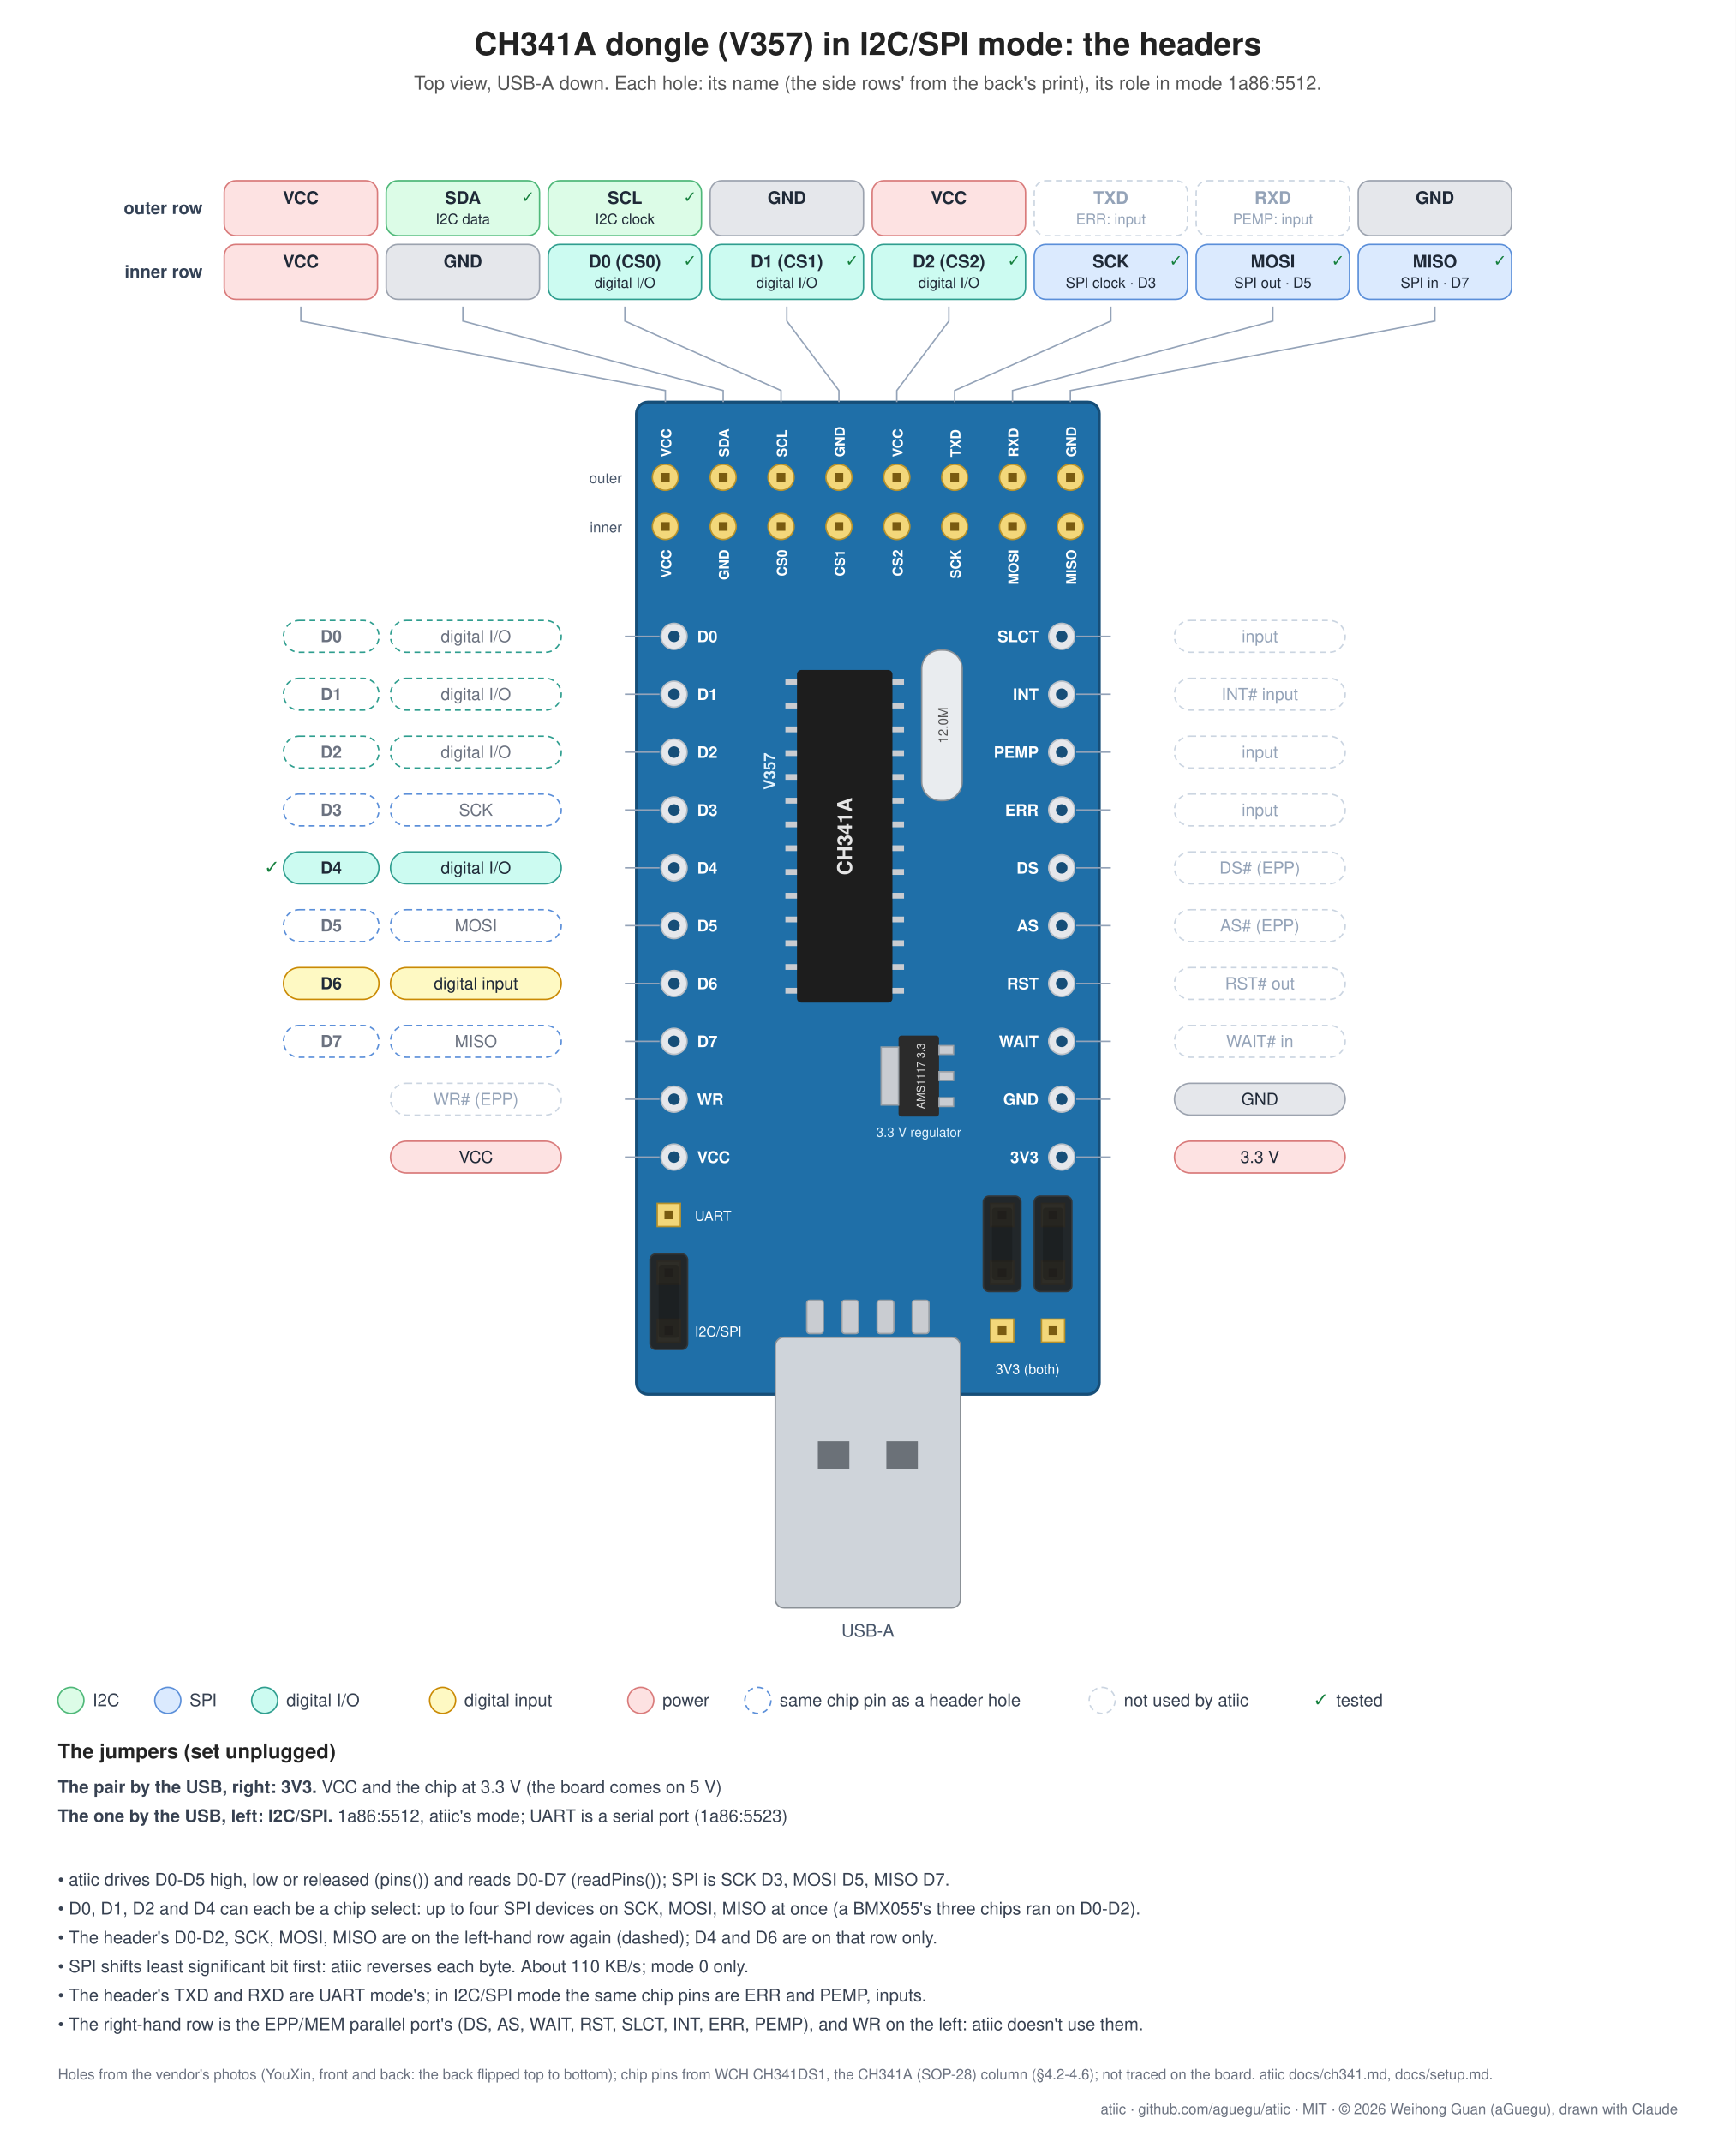
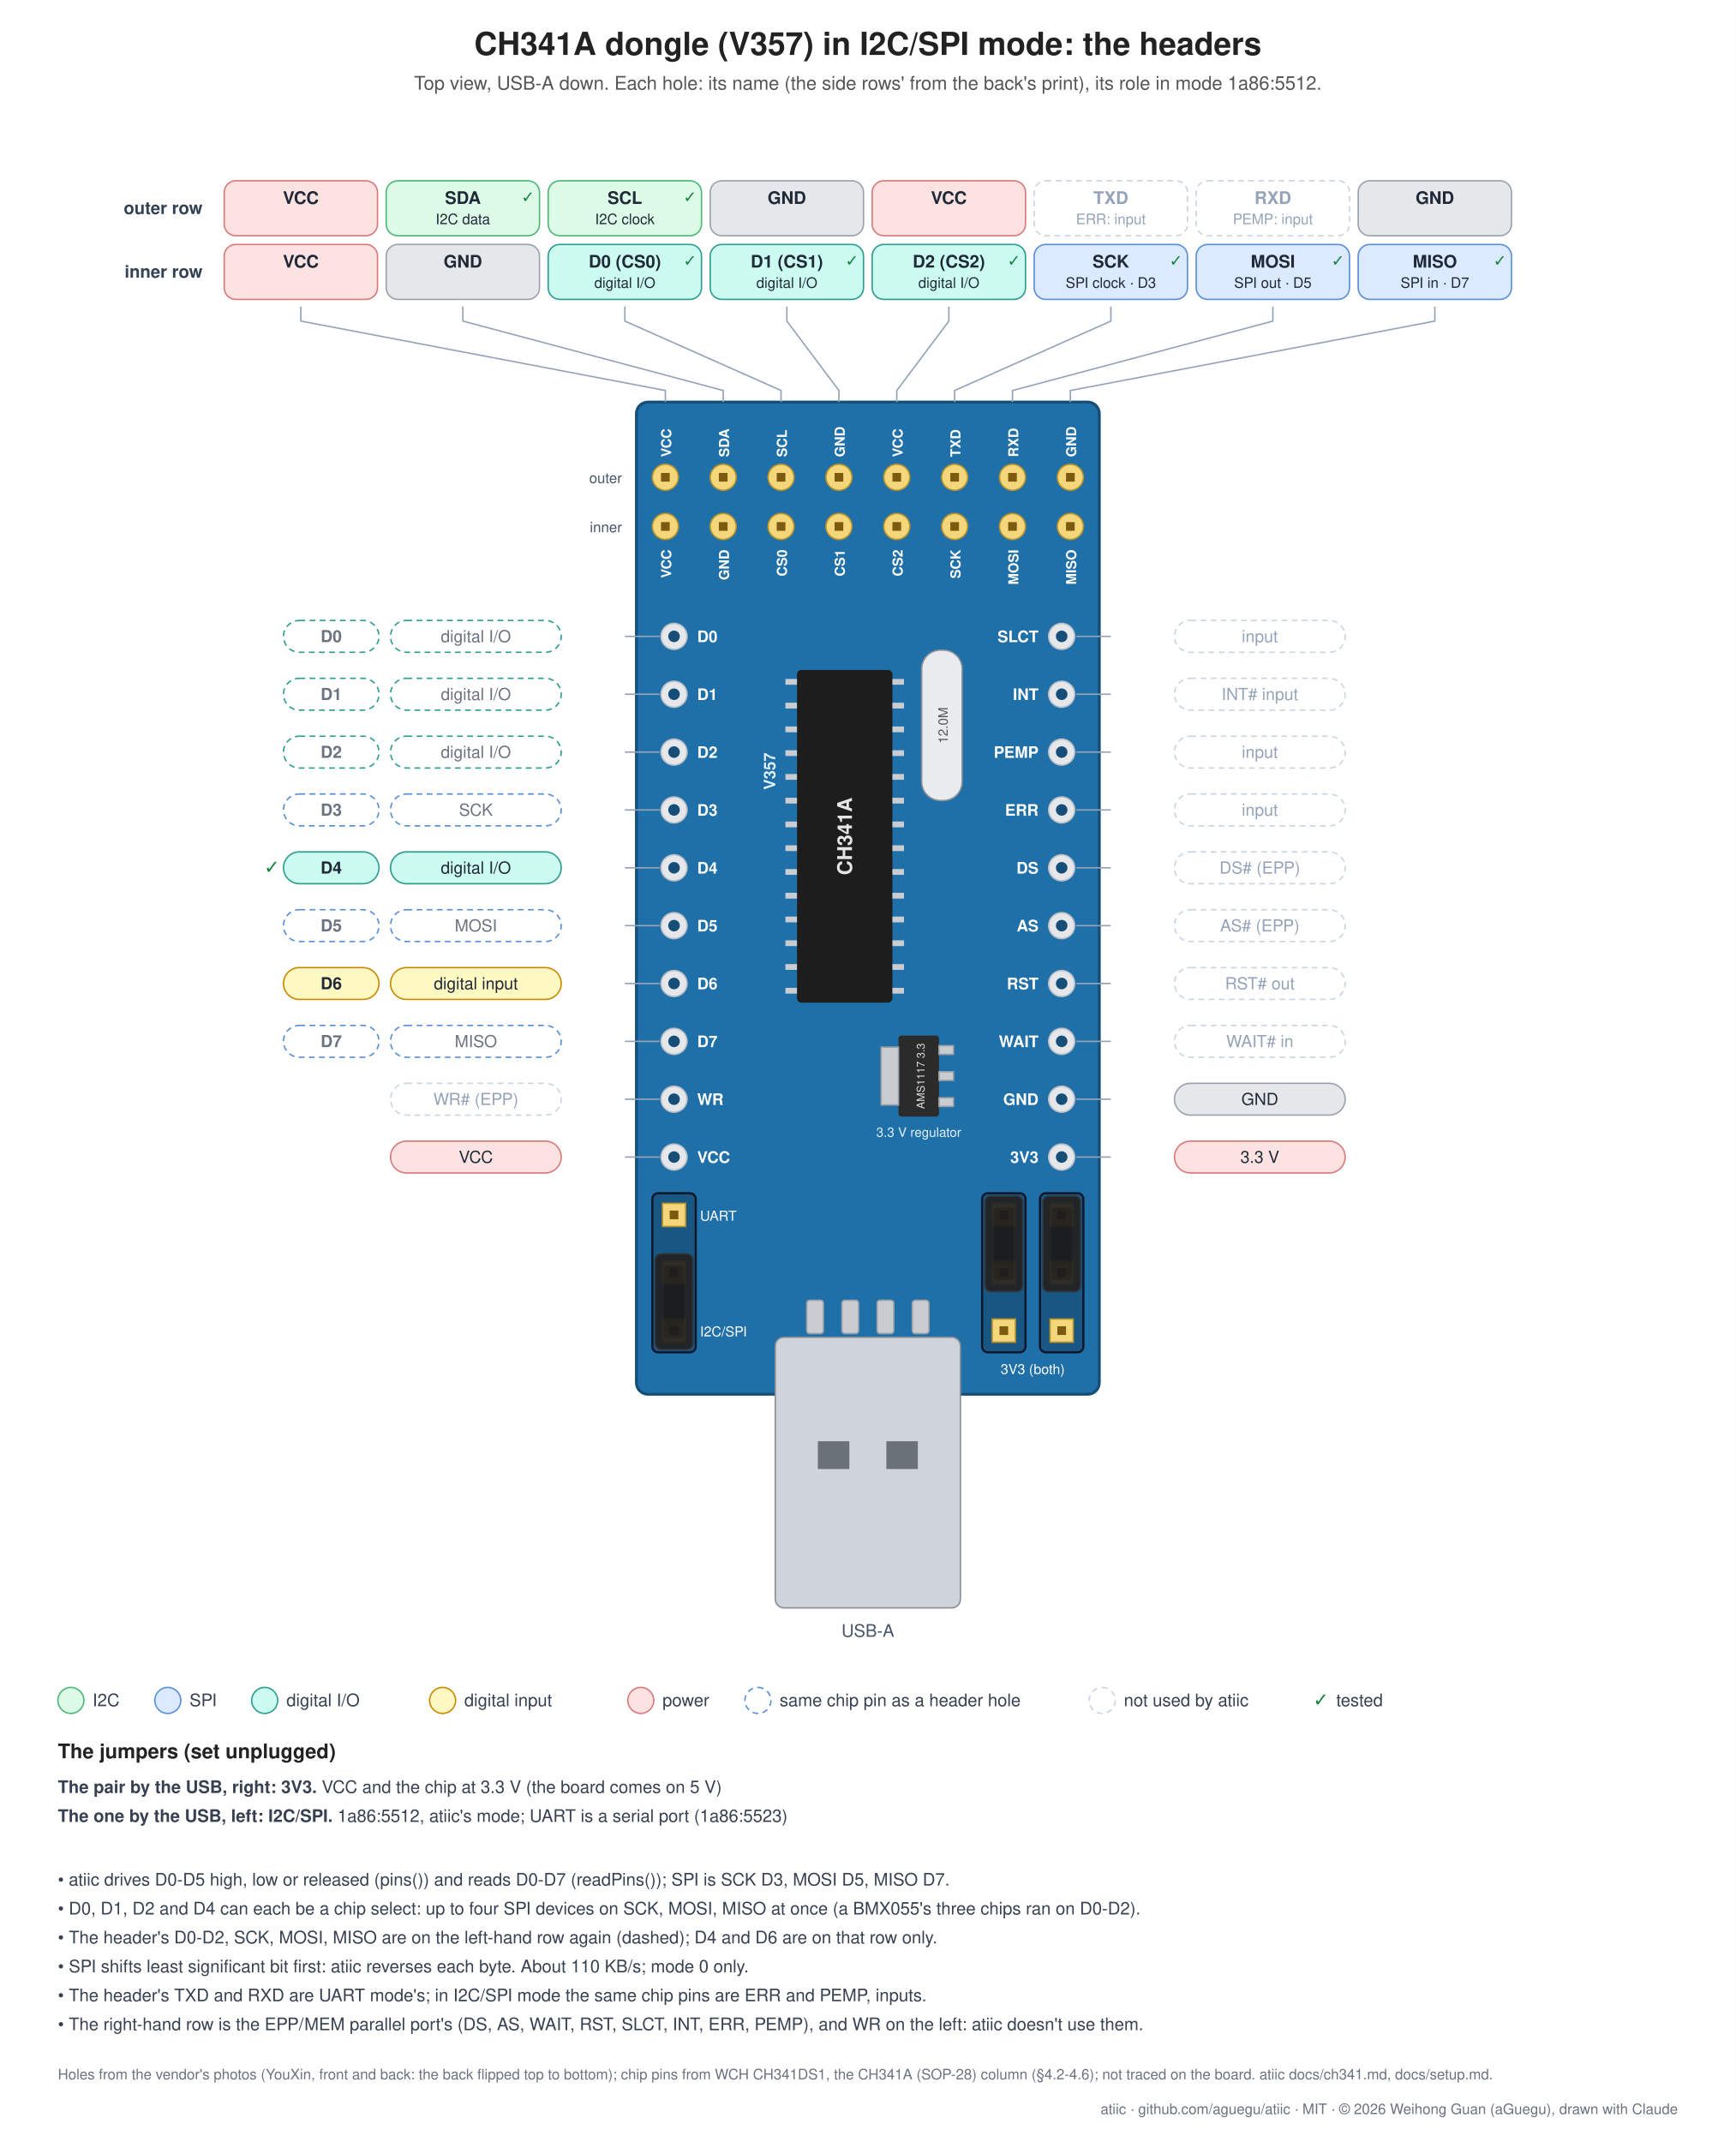
<svg xmlns="http://www.w3.org/2000/svg" viewBox="0 0 1200 1481" width="1200" height="1481" font-family="Helvetica, Arial, sans-serif">
  <rect width="1200" height="1481" fill="#ffffff" />
  <text x="600.0" y="38" text-anchor="middle" font-size="22" font-weight="bold" fill="#222">CH341A dongle (V357) in I2C/SPI mode: the headers</text>
  <text x="600.0" y="62" text-anchor="middle" font-size="13" fill="#555">Top view, USB-A down. Each hole: its name (the side rows' from the back's print), its role in mode 1a86:5512.</text>
  <rect x="440" y="278" width="320" height="686" rx="8" fill="#1f6fa8" stroke="#164e78" stroke-width="2" />
  <text x="140.0" y="148.0" text-anchor="end" font-size="12" font-weight="bold" fill="#334155">outer row</text>
  <text x="140.0" y="192.0" text-anchor="end" font-size="12" font-weight="bold" fill="#334155">inner row</text>
  <circle cx="460.0" cy="330" r="9" fill="#f3d77a" stroke="#b8922a" />
  <rect x="457.0" y="327" width="6" height="6" fill="#7a5b10" />
  <circle cx="460.0" cy="364" r="9" fill="#f3d77a" stroke="#b8922a" />
  <rect x="457.0" y="361" width="6" height="6" fill="#7a5b10" />
  <text transform="translate(464.0 316) rotate(-90)" font-size="9.5" font-weight="bold" fill="#fff">VCC</text>
  <text transform="translate(464.0 380) rotate(-90)" text-anchor="end" font-size="9.5" font-weight="bold" fill="#fff">VCC</text>
  <path d="M208.0 212 L208.0 222 L460.0 270 L460.0 278" fill="none" stroke="#94a3b8" />
  <rect x="155.0" y="125" width="106" height="38" rx="8" fill="#fde2e2" stroke="#d97b7b" />
  <text x="208.0" y="141" text-anchor="middle" font-size="12" font-weight="bold" fill="#1f2937">VCC</text>
  <rect x="155.0" y="169" width="106" height="38" rx="8" fill="#fde2e2" stroke="#d97b7b" />
  <text x="208.0" y="185" text-anchor="middle" font-size="12" font-weight="bold" fill="#1f2937">VCC</text>
  <circle cx="500.0" cy="330" r="9" fill="#f3d77a" stroke="#b8922a" />
  <rect x="497.0" y="327" width="6" height="6" fill="#7a5b10" />
  <circle cx="500.0" cy="364" r="9" fill="#f3d77a" stroke="#b8922a" />
  <rect x="497.0" y="361" width="6" height="6" fill="#7a5b10" />
  <text transform="translate(504.0 316) rotate(-90)" font-size="9.5" font-weight="bold" fill="#fff">SDA</text>
  <text transform="translate(504.0 380) rotate(-90)" text-anchor="end" font-size="9.5" font-weight="bold" fill="#fff">GND</text>
  <path d="M320.0 212 L320.0 222 L500.0 270 L500.0 278" fill="none" stroke="#94a3b8" />
  <rect x="267.0" y="125" width="106" height="38" rx="8" fill="#dcfce7" stroke="#4fb879" />
  <text x="320.0" y="141" text-anchor="middle" font-size="12" font-weight="bold" fill="#1f2937">SDA</text>
  <text x="320.0" y="155" text-anchor="middle" font-size="10" fill="#1f2937">I2C data</text>
  <text x="365.0" y="140" text-anchor="middle" font-size="11" fill="#15803d">✓</text>
  <rect x="267.0" y="169" width="106" height="38" rx="8" fill="#e5e7eb" stroke="#9ca3af" />
  <text x="320.0" y="185" text-anchor="middle" font-size="12" font-weight="bold" fill="#1f2937">GND</text>
  <circle cx="540.0" cy="330" r="9" fill="#f3d77a" stroke="#b8922a" />
  <rect x="537.0" y="327" width="6" height="6" fill="#7a5b10" />
  <circle cx="540.0" cy="364" r="9" fill="#f3d77a" stroke="#b8922a" />
  <rect x="537.0" y="361" width="6" height="6" fill="#7a5b10" />
  <text transform="translate(544.0 316) rotate(-90)" font-size="9.5" font-weight="bold" fill="#fff">SCL</text>
  <text transform="translate(544.0 380) rotate(-90)" text-anchor="end" font-size="9.5" font-weight="bold" fill="#fff">CS0</text>
  <path d="M432.0 212 L432.0 222 L540.0 270 L540.0 278" fill="none" stroke="#94a3b8" />
  <rect x="379.0" y="125" width="106" height="38" rx="8" fill="#dcfce7" stroke="#4fb879" />
  <text x="432.0" y="141" text-anchor="middle" font-size="12" font-weight="bold" fill="#1f2937">SCL</text>
  <text x="432.0" y="155" text-anchor="middle" font-size="10" fill="#1f2937">I2C clock</text>
  <text x="477.0" y="140" text-anchor="middle" font-size="11" fill="#15803d">✓</text>
  <rect x="379.0" y="169" width="106" height="38" rx="8" fill="#ccfbf1" stroke="#2f9e8f" />
  <text x="432.0" y="185" text-anchor="middle" font-size="12" font-weight="bold" fill="#1f2937">D0 (CS0)</text>
  <text x="432.0" y="199" text-anchor="middle" font-size="10" fill="#1f2937">digital I/O</text>
  <text x="477.0" y="184" text-anchor="middle" font-size="11" fill="#15803d">✓</text>
  <circle cx="580.0" cy="330" r="9" fill="#f3d77a" stroke="#b8922a" />
  <rect x="577.0" y="327" width="6" height="6" fill="#7a5b10" />
  <circle cx="580.0" cy="364" r="9" fill="#f3d77a" stroke="#b8922a" />
  <rect x="577.0" y="361" width="6" height="6" fill="#7a5b10" />
  <text transform="translate(584.0 316) rotate(-90)" font-size="9.5" font-weight="bold" fill="#fff">GND</text>
  <text transform="translate(584.0 380) rotate(-90)" text-anchor="end" font-size="9.5" font-weight="bold" fill="#fff">CS1</text>
  <path d="M544.0 212 L544.0 222 L580.0 270 L580.0 278" fill="none" stroke="#94a3b8" />
  <rect x="491.0" y="125" width="106" height="38" rx="8" fill="#e5e7eb" stroke="#9ca3af" />
  <text x="544.0" y="141" text-anchor="middle" font-size="12" font-weight="bold" fill="#1f2937">GND</text>
  <rect x="491.0" y="169" width="106" height="38" rx="8" fill="#ccfbf1" stroke="#2f9e8f" />
  <text x="544.0" y="185" text-anchor="middle" font-size="12" font-weight="bold" fill="#1f2937">D1 (CS1)</text>
  <text x="544.0" y="199" text-anchor="middle" font-size="10" fill="#1f2937">digital I/O</text>
  <text x="589.0" y="184" text-anchor="middle" font-size="11" fill="#15803d">✓</text>
  <circle cx="620.0" cy="330" r="9" fill="#f3d77a" stroke="#b8922a" />
  <rect x="617.0" y="327" width="6" height="6" fill="#7a5b10" />
  <circle cx="620.0" cy="364" r="9" fill="#f3d77a" stroke="#b8922a" />
  <rect x="617.0" y="361" width="6" height="6" fill="#7a5b10" />
  <text transform="translate(624.0 316) rotate(-90)" font-size="9.5" font-weight="bold" fill="#fff">VCC</text>
  <text transform="translate(624.0 380) rotate(-90)" text-anchor="end" font-size="9.5" font-weight="bold" fill="#fff">CS2</text>
  <path d="M656.0 212 L656.0 222 L620.0 270 L620.0 278" fill="none" stroke="#94a3b8" />
  <rect x="603.0" y="125" width="106" height="38" rx="8" fill="#fde2e2" stroke="#d97b7b" />
  <text x="656.0" y="141" text-anchor="middle" font-size="12" font-weight="bold" fill="#1f2937">VCC</text>
  <rect x="603.0" y="169" width="106" height="38" rx="8" fill="#ccfbf1" stroke="#2f9e8f" />
  <text x="656.0" y="185" text-anchor="middle" font-size="12" font-weight="bold" fill="#1f2937">D2 (CS2)</text>
  <text x="656.0" y="199" text-anchor="middle" font-size="10" fill="#1f2937">digital I/O</text>
  <text x="701.0" y="184" text-anchor="middle" font-size="11" fill="#15803d">✓</text>
  <circle cx="660.0" cy="330" r="9" fill="#f3d77a" stroke="#b8922a" />
  <rect x="657.0" y="327" width="6" height="6" fill="#7a5b10" />
  <circle cx="660.0" cy="364" r="9" fill="#f3d77a" stroke="#b8922a" />
  <rect x="657.0" y="361" width="6" height="6" fill="#7a5b10" />
  <text transform="translate(664.0 316) rotate(-90)" font-size="9.5" font-weight="bold" fill="#fff">TXD</text>
  <text transform="translate(664.0 380) rotate(-90)" text-anchor="end" font-size="9.5" font-weight="bold" fill="#fff">SCK</text>
  <path d="M768.0 212 L768.0 222 L660.0 270 L660.0 278" fill="none" stroke="#94a3b8" />
  <rect x="715.0" y="125" width="106" height="38" rx="8" fill="#ffffff" stroke="#cbd5e1" stroke-dasharray="4 3" />
  <text x="768.0" y="141" text-anchor="middle" font-size="12" font-weight="bold" fill="#94a3b8">TXD</text>
  <text x="768.0" y="155" text-anchor="middle" font-size="10" fill="#94a3b8">ERR: input</text>
  <rect x="715.0" y="169" width="106" height="38" rx="8" fill="#dbeafe" stroke="#5b8fd9" />
  <text x="768.0" y="185" text-anchor="middle" font-size="12" font-weight="bold" fill="#1f2937">SCK</text>
  <text x="768.0" y="199" text-anchor="middle" font-size="10" fill="#1f2937">SPI clock · D3</text>
  <text x="813.0" y="184" text-anchor="middle" font-size="11" fill="#15803d">✓</text>
  <circle cx="700.0" cy="330" r="9" fill="#f3d77a" stroke="#b8922a" />
  <rect x="697.0" y="327" width="6" height="6" fill="#7a5b10" />
  <circle cx="700.0" cy="364" r="9" fill="#f3d77a" stroke="#b8922a" />
  <rect x="697.0" y="361" width="6" height="6" fill="#7a5b10" />
  <text transform="translate(704.0 316) rotate(-90)" font-size="9.5" font-weight="bold" fill="#fff">RXD</text>
  <text transform="translate(704.0 380) rotate(-90)" text-anchor="end" font-size="9.5" font-weight="bold" fill="#fff">MOSI</text>
  <path d="M880.0 212 L880.0 222 L700.0 270 L700.0 278" fill="none" stroke="#94a3b8" />
  <rect x="827.0" y="125" width="106" height="38" rx="8" fill="#ffffff" stroke="#cbd5e1" stroke-dasharray="4 3" />
  <text x="880.0" y="141" text-anchor="middle" font-size="12" font-weight="bold" fill="#94a3b8">RXD</text>
  <text x="880.0" y="155" text-anchor="middle" font-size="10" fill="#94a3b8">PEMP: input</text>
  <rect x="827.0" y="169" width="106" height="38" rx="8" fill="#dbeafe" stroke="#5b8fd9" />
  <text x="880.0" y="185" text-anchor="middle" font-size="12" font-weight="bold" fill="#1f2937">MOSI</text>
  <text x="880.0" y="199" text-anchor="middle" font-size="10" fill="#1f2937">SPI out · D5</text>
  <text x="925.0" y="184" text-anchor="middle" font-size="11" fill="#15803d">✓</text>
  <circle cx="740.0" cy="330" r="9" fill="#f3d77a" stroke="#b8922a" />
  <rect x="737.0" y="327" width="6" height="6" fill="#7a5b10" />
  <circle cx="740.0" cy="364" r="9" fill="#f3d77a" stroke="#b8922a" />
  <rect x="737.0" y="361" width="6" height="6" fill="#7a5b10" />
  <text transform="translate(744.0 316) rotate(-90)" font-size="9.5" font-weight="bold" fill="#fff">GND</text>
  <text transform="translate(744.0 380) rotate(-90)" text-anchor="end" font-size="9.5" font-weight="bold" fill="#fff">MISO</text>
  <path d="M992.0 212 L992.0 222 L740.0 270 L740.0 278" fill="none" stroke="#94a3b8" />
  <rect x="939.0" y="125" width="106" height="38" rx="8" fill="#e5e7eb" stroke="#9ca3af" />
  <text x="992.0" y="141" text-anchor="middle" font-size="12" font-weight="bold" fill="#1f2937">GND</text>
  <rect x="939.0" y="169" width="106" height="38" rx="8" fill="#dbeafe" stroke="#5b8fd9" />
  <text x="992.0" y="185" text-anchor="middle" font-size="12" font-weight="bold" fill="#1f2937">MISO</text>
  <text x="992.0" y="199" text-anchor="middle" font-size="10" fill="#1f2937">SPI in · D7</text>
  <text x="1037.0" y="184" text-anchor="middle" font-size="11" fill="#15803d">✓</text>
  <text x="430.0" y="334" text-anchor="end" font-size="10" fill="#475569">outer</text>
  <text x="430.0" y="368" text-anchor="end" font-size="10" fill="#475569">inner</text>
  <circle cx="466" cy="440" r="9" fill="#e5e7eb" stroke="#b8bec5" />
  <circle cx="466" cy="440" r="4" fill="#164e78" />
  <text x="482" y="444" text-anchor="start" font-size="11" font-weight="bold" fill="#fff">D0</text>
  <line x1="456" y1="440" x2="432" y2="440" stroke="#94a3b8" />
  <rect x="270" y="429" width="118" height="22" rx="11" fill="#ffffff" stroke="#2f9e8f" stroke-dasharray="4 3" />
  <text x="329.0" y="444" text-anchor="middle" font-size="11.5" fill="#6b7280">digital I/O</text>
  <rect x="196" y="429" width="66" height="22" rx="11" fill="#ffffff" stroke="#2f9e8f" stroke-dasharray="4 3" />
  <text x="229.0" y="444" text-anchor="middle" font-size="11.5" font-weight="bold" fill="#6b7280">D0</text>
  <circle cx="466" cy="480" r="9" fill="#e5e7eb" stroke="#b8bec5" />
  <circle cx="466" cy="480" r="4" fill="#164e78" />
  <text x="482" y="484" text-anchor="start" font-size="11" font-weight="bold" fill="#fff">D1</text>
  <line x1="456" y1="480" x2="432" y2="480" stroke="#94a3b8" />
  <rect x="270" y="469" width="118" height="22" rx="11" fill="#ffffff" stroke="#2f9e8f" stroke-dasharray="4 3" />
  <text x="329.0" y="484" text-anchor="middle" font-size="11.5" fill="#6b7280">digital I/O</text>
  <rect x="196" y="469" width="66" height="22" rx="11" fill="#ffffff" stroke="#2f9e8f" stroke-dasharray="4 3" />
  <text x="229.0" y="484" text-anchor="middle" font-size="11.5" font-weight="bold" fill="#6b7280">D1</text>
  <circle cx="466" cy="520" r="9" fill="#e5e7eb" stroke="#b8bec5" />
  <circle cx="466" cy="520" r="4" fill="#164e78" />
  <text x="482" y="524" text-anchor="start" font-size="11" font-weight="bold" fill="#fff">D2</text>
  <line x1="456" y1="520" x2="432" y2="520" stroke="#94a3b8" />
  <rect x="270" y="509" width="118" height="22" rx="11" fill="#ffffff" stroke="#2f9e8f" stroke-dasharray="4 3" />
  <text x="329.0" y="524" text-anchor="middle" font-size="11.5" fill="#6b7280">digital I/O</text>
  <rect x="196" y="509" width="66" height="22" rx="11" fill="#ffffff" stroke="#2f9e8f" stroke-dasharray="4 3" />
  <text x="229.0" y="524" text-anchor="middle" font-size="11.5" font-weight="bold" fill="#6b7280">D2</text>
  <circle cx="466" cy="560" r="9" fill="#e5e7eb" stroke="#b8bec5" />
  <circle cx="466" cy="560" r="4" fill="#164e78" />
  <text x="482" y="564" text-anchor="start" font-size="11" font-weight="bold" fill="#fff">D3</text>
  <line x1="456" y1="560" x2="432" y2="560" stroke="#94a3b8" />
  <rect x="270" y="549" width="118" height="22" rx="11" fill="#ffffff" stroke="#5b8fd9" stroke-dasharray="4 3" />
  <text x="329.0" y="564" text-anchor="middle" font-size="11.5" fill="#6b7280">SCK</text>
  <rect x="196" y="549" width="66" height="22" rx="11" fill="#ffffff" stroke="#5b8fd9" stroke-dasharray="4 3" />
  <text x="229.0" y="564" text-anchor="middle" font-size="11.5" font-weight="bold" fill="#6b7280">D3</text>
  <circle cx="466" cy="600" r="9" fill="#e5e7eb" stroke="#b8bec5" />
  <circle cx="466" cy="600" r="4" fill="#164e78" />
  <text x="482" y="604" text-anchor="start" font-size="11" font-weight="bold" fill="#fff">D4</text>
  <line x1="456" y1="600" x2="432" y2="600" stroke="#94a3b8" />
  <rect x="270" y="589" width="118" height="22" rx="11" fill="#ccfbf1" stroke="#2f9e8f" />
  <text x="329.0" y="604" text-anchor="middle" font-size="11.5" fill="#1f2937">digital I/O</text>
  <rect x="196" y="589" width="66" height="22" rx="11" fill="#ccfbf1" stroke="#2f9e8f" />
  <text x="229.0" y="604" text-anchor="middle" font-size="11.5" font-weight="bold" fill="#1f2937">D4</text>
  <text x="188" y="604" text-anchor="middle" font-size="13" fill="#15803d">✓</text>
  <circle cx="466" cy="640" r="9" fill="#e5e7eb" stroke="#b8bec5" />
  <circle cx="466" cy="640" r="4" fill="#164e78" />
  <text x="482" y="644" text-anchor="start" font-size="11" font-weight="bold" fill="#fff">D5</text>
  <line x1="456" y1="640" x2="432" y2="640" stroke="#94a3b8" />
  <rect x="270" y="629" width="118" height="22" rx="11" fill="#ffffff" stroke="#5b8fd9" stroke-dasharray="4 3" />
  <text x="329.0" y="644" text-anchor="middle" font-size="11.5" fill="#6b7280">MOSI</text>
  <rect x="196" y="629" width="66" height="22" rx="11" fill="#ffffff" stroke="#5b8fd9" stroke-dasharray="4 3" />
  <text x="229.0" y="644" text-anchor="middle" font-size="11.5" font-weight="bold" fill="#6b7280">D5</text>
  <circle cx="466" cy="680" r="9" fill="#e5e7eb" stroke="#b8bec5" />
  <circle cx="466" cy="680" r="4" fill="#164e78" />
  <text x="482" y="684" text-anchor="start" font-size="11" font-weight="bold" fill="#fff">D6</text>
  <line x1="456" y1="680" x2="432" y2="680" stroke="#94a3b8" />
  <rect x="270" y="669" width="118" height="22" rx="11" fill="#fef9c3" stroke="#ca8a04" />
  <text x="329.0" y="684" text-anchor="middle" font-size="11.5" fill="#1f2937">digital input</text>
  <rect x="196" y="669" width="66" height="22" rx="11" fill="#fef9c3" stroke="#ca8a04" />
  <text x="229.0" y="684" text-anchor="middle" font-size="11.5" font-weight="bold" fill="#1f2937">D6</text>
  <circle cx="466" cy="720" r="9" fill="#e5e7eb" stroke="#b8bec5" />
  <circle cx="466" cy="720" r="4" fill="#164e78" />
  <text x="482" y="724" text-anchor="start" font-size="11" font-weight="bold" fill="#fff">D7</text>
  <line x1="456" y1="720" x2="432" y2="720" stroke="#94a3b8" />
  <rect x="270" y="709" width="118" height="22" rx="11" fill="#ffffff" stroke="#5b8fd9" stroke-dasharray="4 3" />
  <text x="329.0" y="724" text-anchor="middle" font-size="11.5" fill="#6b7280">MISO</text>
  <rect x="196" y="709" width="66" height="22" rx="11" fill="#ffffff" stroke="#5b8fd9" stroke-dasharray="4 3" />
  <text x="229.0" y="724" text-anchor="middle" font-size="11.5" font-weight="bold" fill="#6b7280">D7</text>
  <circle cx="466" cy="760" r="9" fill="#e5e7eb" stroke="#b8bec5" />
  <circle cx="466" cy="760" r="4" fill="#164e78" />
  <text x="482" y="764" text-anchor="start" font-size="11" font-weight="bold" fill="#fff">WR</text>
  <line x1="456" y1="760" x2="432" y2="760" stroke="#94a3b8" />
  <rect x="270" y="749" width="118" height="22" rx="11" fill="#ffffff" stroke="#cbd5e1" stroke-dasharray="4 3" />
  <text x="329.0" y="764" text-anchor="middle" font-size="11.5" fill="#94a3b8">WR# (EPP)</text>
  <circle cx="466" cy="800" r="9" fill="#e5e7eb" stroke="#b8bec5" />
  <circle cx="466" cy="800" r="4" fill="#164e78" />
  <text x="482" y="804" text-anchor="start" font-size="11" font-weight="bold" fill="#fff">VCC</text>
  <line x1="456" y1="800" x2="432" y2="800" stroke="#94a3b8" />
  <rect x="270" y="789" width="118" height="22" rx="11" fill="#fde2e2" stroke="#d97b7b" />
  <text x="329.0" y="804" text-anchor="middle" font-size="11.5" fill="#1f2937">VCC</text>
  <circle cx="734" cy="440" r="9" fill="#e5e7eb" stroke="#b8bec5" />
  <circle cx="734" cy="440" r="4" fill="#164e78" />
  <text x="718" y="444" text-anchor="end" font-size="11" font-weight="bold" fill="#fff">SLCT</text>
  <line x1="744" y1="440" x2="768" y2="440" stroke="#94a3b8" />
  <rect x="812" y="429" width="118" height="22" rx="11" fill="#ffffff" stroke="#cbd5e1" stroke-dasharray="4 3" />
  <text x="871.0" y="444" text-anchor="middle" font-size="11.5" fill="#94a3b8">input</text>
  <circle cx="734" cy="480" r="9" fill="#e5e7eb" stroke="#b8bec5" />
  <circle cx="734" cy="480" r="4" fill="#164e78" />
  <text x="718" y="484" text-anchor="end" font-size="11" font-weight="bold" fill="#fff">INT</text>
  <line x1="744" y1="480" x2="768" y2="480" stroke="#94a3b8" />
  <rect x="812" y="469" width="118" height="22" rx="11" fill="#ffffff" stroke="#cbd5e1" stroke-dasharray="4 3" />
  <text x="871.0" y="484" text-anchor="middle" font-size="11.5" fill="#94a3b8">INT# input</text>
  <circle cx="734" cy="520" r="9" fill="#e5e7eb" stroke="#b8bec5" />
  <circle cx="734" cy="520" r="4" fill="#164e78" />
  <text x="718" y="524" text-anchor="end" font-size="11" font-weight="bold" fill="#fff">PEMP</text>
  <line x1="744" y1="520" x2="768" y2="520" stroke="#94a3b8" />
  <rect x="812" y="509" width="118" height="22" rx="11" fill="#ffffff" stroke="#cbd5e1" stroke-dasharray="4 3" />
  <text x="871.0" y="524" text-anchor="middle" font-size="11.5" fill="#94a3b8">input</text>
  <circle cx="734" cy="560" r="9" fill="#e5e7eb" stroke="#b8bec5" />
  <circle cx="734" cy="560" r="4" fill="#164e78" />
  <text x="718" y="564" text-anchor="end" font-size="11" font-weight="bold" fill="#fff">ERR</text>
  <line x1="744" y1="560" x2="768" y2="560" stroke="#94a3b8" />
  <rect x="812" y="549" width="118" height="22" rx="11" fill="#ffffff" stroke="#cbd5e1" stroke-dasharray="4 3" />
  <text x="871.0" y="564" text-anchor="middle" font-size="11.5" fill="#94a3b8">input</text>
  <circle cx="734" cy="600" r="9" fill="#e5e7eb" stroke="#b8bec5" />
  <circle cx="734" cy="600" r="4" fill="#164e78" />
  <text x="718" y="604" text-anchor="end" font-size="11" font-weight="bold" fill="#fff">DS</text>
  <line x1="744" y1="600" x2="768" y2="600" stroke="#94a3b8" />
  <rect x="812" y="589" width="118" height="22" rx="11" fill="#ffffff" stroke="#cbd5e1" stroke-dasharray="4 3" />
  <text x="871.0" y="604" text-anchor="middle" font-size="11.5" fill="#94a3b8">DS# (EPP)</text>
  <circle cx="734" cy="640" r="9" fill="#e5e7eb" stroke="#b8bec5" />
  <circle cx="734" cy="640" r="4" fill="#164e78" />
  <text x="718" y="644" text-anchor="end" font-size="11" font-weight="bold" fill="#fff">AS</text>
  <line x1="744" y1="640" x2="768" y2="640" stroke="#94a3b8" />
  <rect x="812" y="629" width="118" height="22" rx="11" fill="#ffffff" stroke="#cbd5e1" stroke-dasharray="4 3" />
  <text x="871.0" y="644" text-anchor="middle" font-size="11.5" fill="#94a3b8">AS# (EPP)</text>
  <circle cx="734" cy="680" r="9" fill="#e5e7eb" stroke="#b8bec5" />
  <circle cx="734" cy="680" r="4" fill="#164e78" />
  <text x="718" y="684" text-anchor="end" font-size="11" font-weight="bold" fill="#fff">RST</text>
  <line x1="744" y1="680" x2="768" y2="680" stroke="#94a3b8" />
  <rect x="812" y="669" width="118" height="22" rx="11" fill="#ffffff" stroke="#cbd5e1" stroke-dasharray="4 3" />
  <text x="871.0" y="684" text-anchor="middle" font-size="11.5" fill="#94a3b8">RST# out</text>
  <circle cx="734" cy="720" r="9" fill="#e5e7eb" stroke="#b8bec5" />
  <circle cx="734" cy="720" r="4" fill="#164e78" />
  <text x="718" y="724" text-anchor="end" font-size="11" font-weight="bold" fill="#fff">WAIT</text>
  <line x1="744" y1="720" x2="768" y2="720" stroke="#94a3b8" />
  <rect x="812" y="709" width="118" height="22" rx="11" fill="#ffffff" stroke="#cbd5e1" stroke-dasharray="4 3" />
  <text x="871.0" y="724" text-anchor="middle" font-size="11.5" fill="#94a3b8">WAIT# in</text>
  <circle cx="734" cy="760" r="9" fill="#e5e7eb" stroke="#b8bec5" />
  <circle cx="734" cy="760" r="4" fill="#164e78" />
  <text x="718" y="764" text-anchor="end" font-size="11" font-weight="bold" fill="#fff">GND</text>
  <line x1="744" y1="760" x2="768" y2="760" stroke="#94a3b8" />
  <rect x="812" y="749" width="118" height="22" rx="11" fill="#e5e7eb" stroke="#9ca3af" />
  <text x="871.0" y="764" text-anchor="middle" font-size="11.5" fill="#1f2937">GND</text>
  <circle cx="734" cy="800" r="9" fill="#e5e7eb" stroke="#b8bec5" />
  <circle cx="734" cy="800" r="4" fill="#164e78" />
  <text x="718" y="804" text-anchor="end" font-size="11" font-weight="bold" fill="#fff">3V3</text>
  <line x1="744" y1="800" x2="768" y2="800" stroke="#94a3b8" />
  <rect x="812" y="789" width="118" height="22" rx="11" fill="#fde2e2" stroke="#d97b7b" />
  <text x="871.0" y="804" text-anchor="middle" font-size="11.5" fill="#1f2937">3.3 V</text>
  <rect x="551.0" y="463.22" width="66" height="230" rx="3" fill="#1d1d1d" />
  <rect x="543.0" y="469.434" width="8" height="4" fill="#c9ccd1" />
  <rect x="617.0" y="469.434" width="8" height="4" fill="#c9ccd1" />
  <rect x="543.0" y="485.863" width="8" height="4" fill="#c9ccd1" />
  <rect x="617.0" y="485.863" width="8" height="4" fill="#c9ccd1" />
  <rect x="543.0" y="502.291" width="8" height="4" fill="#c9ccd1" />
  <rect x="617.0" y="502.291" width="8" height="4" fill="#c9ccd1" />
  <rect x="543.0" y="518.72" width="8" height="4" fill="#c9ccd1" />
  <rect x="617.0" y="518.72" width="8" height="4" fill="#c9ccd1" />
  <rect x="543.0" y="535.149" width="8" height="4" fill="#c9ccd1" />
  <rect x="617.0" y="535.149" width="8" height="4" fill="#c9ccd1" />
  <rect x="543.0" y="551.577" width="8" height="4" fill="#c9ccd1" />
  <rect x="617.0" y="551.577" width="8" height="4" fill="#c9ccd1" />
  <rect x="543.0" y="568.006" width="8" height="4" fill="#c9ccd1" />
  <rect x="617.0" y="568.006" width="8" height="4" fill="#c9ccd1" />
  <rect x="543.0" y="584.434" width="8" height="4" fill="#c9ccd1" />
  <rect x="617.0" y="584.434" width="8" height="4" fill="#c9ccd1" />
  <rect x="543.0" y="600.863" width="8" height="4" fill="#c9ccd1" />
  <rect x="617.0" y="600.863" width="8" height="4" fill="#c9ccd1" />
  <rect x="543.0" y="617.291" width="8" height="4" fill="#c9ccd1" />
  <rect x="617.0" y="617.291" width="8" height="4" fill="#c9ccd1" />
  <rect x="543.0" y="633.72" width="8" height="4" fill="#c9ccd1" />
  <rect x="617.0" y="633.72" width="8" height="4" fill="#c9ccd1" />
  <rect x="543.0" y="650.149" width="8" height="4" fill="#c9ccd1" />
  <rect x="617.0" y="650.149" width="8" height="4" fill="#c9ccd1" />
  <rect x="543.0" y="666.577" width="8" height="4" fill="#c9ccd1" />
  <rect x="617.0" y="666.577" width="8" height="4" fill="#c9ccd1" />
  <rect x="543.0" y="683.006" width="8" height="4" fill="#c9ccd1" />
  <rect x="617.0" y="683.006" width="8" height="4" fill="#c9ccd1" />
  <text transform="translate(589.0 578.22) rotate(-90)" text-anchor="middle" font-size="14" font-weight="bold" fill="#e5e5e5">CH341A</text>
  <text transform="translate(536.0 533.22) rotate(-90)" text-anchor="middle" font-size="11" font-weight="bold" fill="#e0f2fe">V357</text>
  <rect x="637.2" y="449.5" width="28" height="104" rx="13" fill="#e9ecef" stroke="#8a9096" />
  <text transform="translate(655.2 501.5) rotate(-90)" text-anchor="middle" font-size="9" fill="#555">12.0M</text>
  <rect x="621.2" y="716" width="28" height="56" rx="2" fill="#2b2b2b" />
  <rect x="609.2" y="724" width="12" height="40" fill="#c9ccd1" stroke="#9aa0a6" />
  <rect x="649.2" y="723" width="10" height="6" fill="#c9ccd1" stroke="#9aa0a6" />
  <rect x="649.2" y="741" width="10" height="6" fill="#c9ccd1" stroke="#9aa0a6" />
  <rect x="649.2" y="759" width="10" height="6" fill="#c9ccd1" stroke="#9aa0a6" />
  <text transform="translate(639.2 744) rotate(-90)" text-anchor="middle" font-size="7.5" fill="#ddd">AMS1117 3.3</text>
  <text x="635.2" y="786" text-anchor="middle" font-size="9" fill="#e0f2fe">3.3 V regulator</text>
-   <rect x="684.8" y="832" width="16" height="16" fill="#f3d77a" stroke="#b8922a" />
-   <rect x="689.8" y="837" width="6" height="6" fill="#7a5b10" />
-   <rect x="684.8" y="872" width="16" height="16" fill="#f3d77a" stroke="#b8922a" />
-   <rect x="689.8" y="877" width="6" height="6" fill="#7a5b10" />
-   <rect x="684.8" y="912" width="16" height="16" fill="#f3d77a" stroke="#b8922a" />
-   <rect x="689.8" y="917" width="6" height="6" fill="#7a5b10" />
-   <rect x="679.8" y="827" width="26" height="66" rx="4" fill="#222" stroke="#333" opacity="0.94" />
-   <rect x="685.8" y="835" width="14" height="50" rx="2" fill="#000" opacity="0.18" />
-   <rect x="720.0" y="832" width="16" height="16" fill="#f3d77a" stroke="#b8922a" />
-   <rect x="725.0" y="837" width="6" height="6" fill="#7a5b10" />
-   <rect x="720.0" y="872" width="16" height="16" fill="#f3d77a" stroke="#b8922a" />
-   <rect x="725.0" y="877" width="6" height="6" fill="#7a5b10" />
-   <rect x="720.0" y="912" width="16" height="16" fill="#f3d77a" stroke="#b8922a" />
-   <rect x="725.0" y="917" width="6" height="6" fill="#7a5b10" />
-   <rect x="715.0" y="827" width="26" height="66" rx="4" fill="#222" stroke="#333" opacity="0.94" />
-   <rect x="721.0" y="835" width="14" height="50" rx="2" fill="#000" opacity="0.18" />
-   <text x="710.4" y="950" text-anchor="middle" font-size="9.5" fill="#fff">3V3 (both)</text>
-   <rect x="454.4" y="832" width="16" height="16" fill="#f3d77a" stroke="#b8922a" />
-   <rect x="459.4" y="837" width="6" height="6" fill="#7a5b10" />
-   <rect x="454.4" y="872" width="16" height="16" fill="#f3d77a" stroke="#b8922a" />
-   <rect x="459.4" y="877" width="6" height="6" fill="#7a5b10" />
-   <rect x="454.4" y="912" width="16" height="16" fill="#f3d77a" stroke="#b8922a" />
-   <rect x="459.4" y="917" width="6" height="6" fill="#7a5b10" />
-   <rect x="449.4" y="867" width="26" height="66" rx="4" fill="#222" stroke="#333" opacity="0.94" />
-   <rect x="455.4" y="875" width="14" height="50" rx="2" fill="#000" opacity="0.18" />
-   <text x="480.4" y="844" font-size="9.5" fill="#fff">UART</text>
-   <text x="480.4" y="924" font-size="9.5" fill="#fff">I2C/SPI</text>
+   <rect x="679" y="825" width="30" height="110" rx="4" fill="#000" fill-opacity="0.22" stroke="#0f172a" stroke-width="1.5" />
+   <rect x="686" y="832" width="16" height="16" fill="#f3d77a" stroke="#b8922a" />
+   <rect x="691" y="837" width="6" height="6" fill="#7a5b10" />
+   <rect x="686" y="872" width="16" height="16" fill="#f3d77a" stroke="#b8922a" />
+   <rect x="691" y="877" width="6" height="6" fill="#7a5b10" />
+   <rect x="686" y="912" width="16" height="16" fill="#f3d77a" stroke="#b8922a" />
+   <rect x="691" y="917" width="6" height="6" fill="#7a5b10" />
+   <rect x="681" y="827" width="26" height="66" rx="4" fill="#222" stroke="#333" opacity="0.94" />
+   <rect x="687" y="835" width="14" height="50" rx="2" fill="#000" opacity="0.18" />
+   <rect x="719" y="825" width="30" height="110" rx="4" fill="#000" fill-opacity="0.22" stroke="#0f172a" stroke-width="1.5" />
+   <rect x="726" y="832" width="16" height="16" fill="#f3d77a" stroke="#b8922a" />
+   <rect x="731" y="837" width="6" height="6" fill="#7a5b10" />
+   <rect x="726" y="872" width="16" height="16" fill="#f3d77a" stroke="#b8922a" />
+   <rect x="731" y="877" width="6" height="6" fill="#7a5b10" />
+   <rect x="726" y="912" width="16" height="16" fill="#f3d77a" stroke="#b8922a" />
+   <rect x="731" y="917" width="6" height="6" fill="#7a5b10" />
+   <rect x="721" y="827" width="26" height="66" rx="4" fill="#222" stroke="#333" opacity="0.94" />
+   <rect x="727" y="835" width="14" height="50" rx="2" fill="#000" opacity="0.18" />
+   <text x="714.0" y="950" text-anchor="middle" font-size="9.5" fill="#fff">3V3 (both)</text>
+   <rect x="451" y="825" width="30" height="110" rx="4" fill="#000" fill-opacity="0.22" stroke="#0f172a" stroke-width="1.5" />
+   <rect x="458" y="832" width="16" height="16" fill="#f3d77a" stroke="#b8922a" />
+   <rect x="463" y="837" width="6" height="6" fill="#7a5b10" />
+   <rect x="458" y="872" width="16" height="16" fill="#f3d77a" stroke="#b8922a" />
+   <rect x="463" y="877" width="6" height="6" fill="#7a5b10" />
+   <rect x="458" y="912" width="16" height="16" fill="#f3d77a" stroke="#b8922a" />
+   <rect x="463" y="917" width="6" height="6" fill="#7a5b10" />
+   <rect x="453" y="867" width="26" height="66" rx="4" fill="#222" stroke="#333" opacity="0.94" />
+   <rect x="459" y="875" width="14" height="50" rx="2" fill="#000" opacity="0.18" />
+   <text x="484" y="844" font-size="9.5" fill="#fff">UART</text>
+   <text x="484" y="924" font-size="9.5" fill="#fff">I2C/SPI</text>
  <rect x="557.76" y="899.015" width="11.52" height="23.04" rx="2" fill="#c9ccd1" stroke="#9aa0a6" />
  <rect x="582.08" y="899.015" width="11.52" height="23.04" rx="2" fill="#c9ccd1" stroke="#9aa0a6" />
  <rect x="606.4" y="899.015" width="11.52" height="23.04" rx="2" fill="#c9ccd1" stroke="#9aa0a6" />
  <rect x="630.72" y="899.015" width="11.52" height="23.04" rx="2" fill="#c9ccd1" stroke="#9aa0a6" />
  <rect x="536.0" y="924.615" width="128.0" height="187.077" rx="6" fill="#cfd4da" stroke="#8a9096" />
  <rect x="565.44" y="996.492" width="21.76" height="19.2" fill="#6b7178" />
  <rect x="612.8" y="996.492" width="21.76" height="19.2" fill="#6b7178" />
  <text x="600.0" y="1131.692" text-anchor="middle" font-size="12" fill="#475569">USB-A</text>
  <rect x="40" y="1166.692" width="18" height="18" rx="9" fill="#dcfce7" stroke="#4fb879" />
  <text x="64" y="1179.692" font-size="12" fill="#374151">I2C</text>
  <rect x="107" y="1166.692" width="18" height="18" rx="9" fill="#dbeafe" stroke="#5b8fd9" />
  <text x="131" y="1179.692" font-size="12" fill="#374151">SPI</text>
  <rect x="174" y="1166.692" width="18" height="18" rx="9" fill="#ccfbf1" stroke="#2f9e8f" />
  <text x="198" y="1179.692" font-size="12" fill="#374151">digital I/O</text>
  <rect x="297" y="1166.692" width="18" height="18" rx="9" fill="#fef9c3" stroke="#ca8a04" />
  <text x="321" y="1179.692" font-size="12" fill="#374151">digital input</text>
  <rect x="434" y="1166.692" width="18" height="18" rx="9" fill="#fde2e2" stroke="#d97b7b" />
  <text x="458" y="1179.692" font-size="12" fill="#374151">power</text>
  <rect x="515" y="1166.692" width="18" height="18" rx="9" fill="#ffffff" stroke="#5b8fd9" stroke-dasharray="4 3" />
  <text x="539" y="1179.692" font-size="12" fill="#374151">same chip pin as a header hole</text>
  <rect x="753.0" y="1166.692" width="18" height="18" rx="9" fill="#ffffff" stroke="#cbd5e1" stroke-dasharray="4 3" />
  <text x="777.0" y="1179.692" font-size="12" fill="#374151">not used by atiic</text>
  <text x="907.8" y="1179.692" font-size="13" fill="#15803d">✓</text>
  <text x="923.8" y="1179.692" font-size="12" fill="#374151">tested</text>
  <text x="40" y="1215.692" font-size="14" font-weight="bold" fill="#222">The jumpers (set unplugged)</text>
  <text x="40" y="1239.692" font-size="12" fill="#374151">
    <tspan font-weight="bold">The pair by the USB, right: 3V3.</tspan> VCC and the chip at 3.3 V (the board comes on 5 V)</text>
  <text x="40" y="1259.692" font-size="12" fill="#374151">
    <tspan font-weight="bold">The one by the USB, left: I2C/SPI.</tspan> 1a86:5512, atiic's mode; UART is a serial port (1a86:5523)</text>
  <text x="40" y="1303.692" font-size="12" fill="#374151">• atiic drives D0-D5 high, low or released (pins()) and reads D0-D7 (readPins()); SPI is SCK D3, MOSI D5, MISO D7.</text>
  <text x="40" y="1323.692" font-size="12" fill="#374151">• D0, D1, D2 and D4 can each be a chip select: up to four SPI devices on SCK, MOSI, MISO at once (a BMX055's three chips ran on D0-D2).</text>
  <text x="40" y="1343.692" font-size="12" fill="#374151">• The header's D0-D2, SCK, MOSI, MISO are on the left-hand row again (dashed); D4 and D6 are on that row only.</text>
  <text x="40" y="1363.692" font-size="12" fill="#374151">• SPI shifts least significant bit first: atiic reverses each byte. About 110 KB/s; mode 0 only.</text>
  <text x="40" y="1383.692" font-size="12" fill="#374151">• The header's TXD and RXD are UART mode's; in I2C/SPI mode the same chip pins are ERR and PEMP, inputs.</text>
  <text x="40" y="1403.692" font-size="12" fill="#374151">• The right-hand row is the EPP/MEM parallel port's (DS, AS, WAIT, RST, SLCT, INT, ERR, PEMP), and WR on the left: atiic doesn't use them.</text>
  <text x="40" y="1437.692" font-size="10" fill="#6b7280">Holes from the vendor's photos (YouXin, front and back: the back flipped top to bottom); chip pins from WCH CH341DS1, the CH341A (SOP-28) column (§4.2-4.6); not traced on the board. atiic docs/ch341.md, docs/setup.md.</text>
  <text x="1160" y="1461.692" text-anchor="end" font-size="10" fill="#6b7280">atiic · github.com/aguegu/atiic · MIT · © 2026 Weihong Guan (aGuegu), drawn with Claude</text>
</svg>
